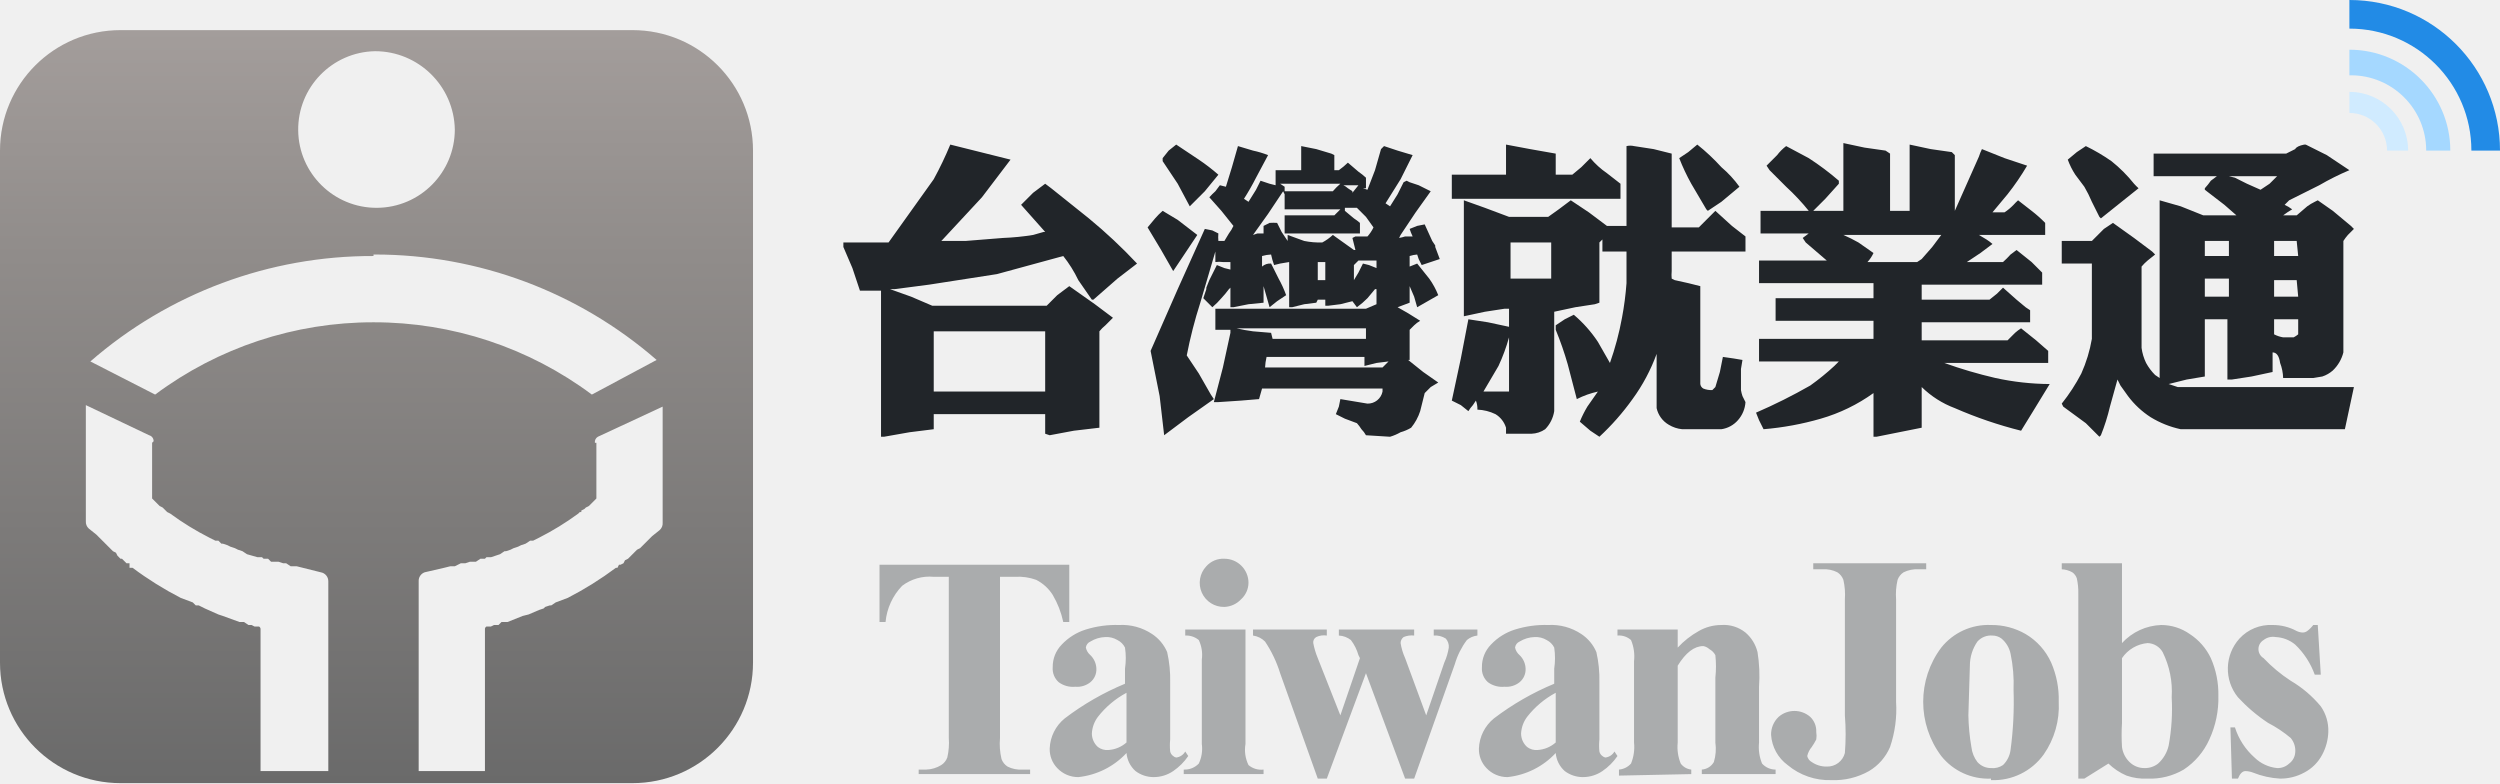
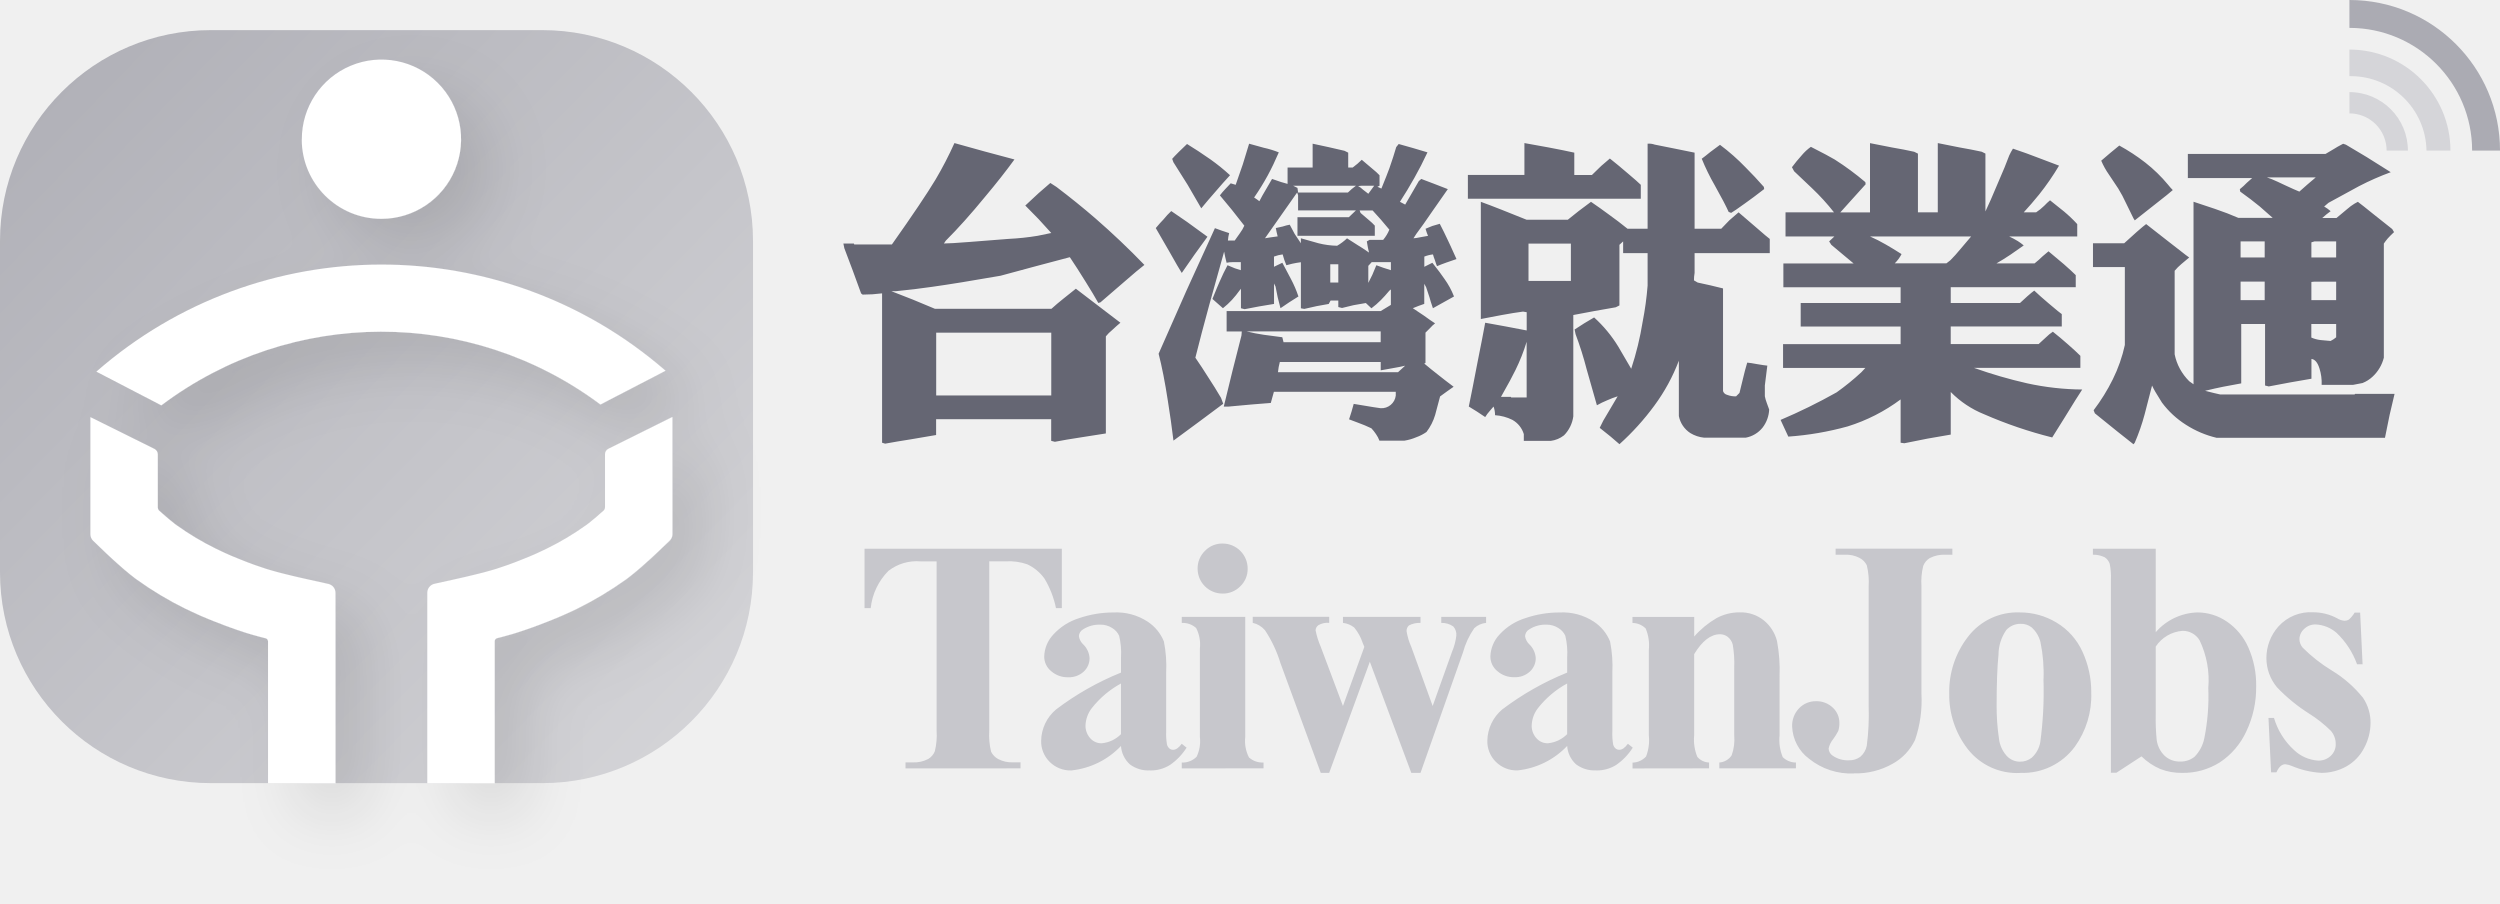
- <svg xmlns="http://www.w3.org/2000/svg" viewBox="0 0 166 52">
+ <svg xmlns="http://www.w3.org/2000/svg" width="166" height="60.001" viewBox="0 0 166 60.001">
  <defs>
-     <linearGradient id="a" x1=".5" x2=".5" y2="1" gradientUnits="objectBoundingBox">
-       <stop offset="0" stop-color="#a39d9b" />
-       <stop offset=".3" stop-color="#908c8a" />
-       <stop offset="1" stop-color="#6a6a6a" />
+     <linearGradient id="a" x1="-0.431" y1="-0.413" x2="1.329" y2="1.299" gradientUnits="objectBoundingBox">
+       <stop offset="0" stop-color="#9d9da6" />
+       <stop offset="1" stop-color="#e3e3e5" />
    </linearGradient>
+     <filter id="b" x="2.002" y="0.001" width="50.638" height="60" filterUnits="userSpaceOnUse">
+       <feOffset dx="2" dy="2" input="SourceAlpha" />
+       <feGaussianBlur stdDeviation="2" result="c" />
+       <feFlood flood-opacity="0.102" />
+       <feComposite operator="in" in2="c" />
+       <feComposite in="SourceGraphic" />
+     </filter>
  </defs>
-   <path fill="#aaacad" d="M68.4 51.4v-.3h-.5a1.9 1.9 0 0 1-1-.2 1 1 0 0 1-.4-.5 4.4 4.4 0 0 1-.1-1.4V38.3h1a3.5 3.5 0 0 1 1.4.2 2.8 2.8 0 0 1 1.1 1 6 6 0 0 1 .7 1.8h.4v-3.8H58.4v3.8h.4a4 4 0 0 1 1.1-2.4 3 3 0 0 1 2.1-.6h1V49a4.3 4.3 0 0 1-.1 1.3 1 1 0 0 1-.4.5 2 2 0 0 1-1 .3H61v.3Zm8.2.2a2.3 2.3 0 0 0 1.3-.4 3.8 3.8 0 0 0 1-1l-.2-.3a.8.8 0 0 1-.6.4.4.4 0 0 1-.2-.1.5.5 0 0 1-.2-.3 3.9 3.9 0 0 1 0-.8v-3.8a8.2 8.2 0 0 0-.2-2 2.7 2.7 0 0 0-1-1.2 3.6 3.6 0 0 0-2.2-.6 6.7 6.7 0 0 0-2.2.3 3.7 3.7 0 0 0-1.6 1 2.1 2.1 0 0 0-.6 1.5 1.2 1.2 0 0 0 .4 1 1.6 1.6 0 0 0 1.1.3 1.4 1.4 0 0 0 1-.3 1.1 1.1 0 0 0 .4-.9 1.3 1.3 0 0 0-.4-.9.9.9 0 0 1-.3-.5.5.5 0 0 1 .3-.4 2 2 0 0 1 1-.3 1.4 1.4 0 0 1 .8.2 1.1 1.1 0 0 1 .5.5 4.7 4.7 0 0 1 0 1.4v1a18 18 0 0 0-4 2.3 2.7 2.7 0 0 0-1 2 1.8 1.8 0 0 0 .5 1.3 1.9 1.9 0 0 0 1.4.6 5.1 5.1 0 0 0 3.2-1.6 1.8 1.8 0 0 0 .6 1.2 2 2 0 0 0 1.2.4Zm-3-1.8a1 1 0 0 1-.7-.2 1.2 1.2 0 0 1-.4-.9 2 2 0 0 1 .4-1.1 6 6 0 0 1 1.9-1.6v3.3a2 2 0 0 1-1.2.5Zm7.7-9.5a1.6 1.6 0 0 0 1.1-.5 1.5 1.5 0 0 0 .5-1.1 1.6 1.6 0 0 0-1.6-1.6 1.5 1.5 0 0 0-1.2.5 1.6 1.6 0 0 0 1.2 2.7Zm2.6 11.1v-.3a1.3 1.3 0 0 1-1-.3 2.3 2.3 0 0 1-.2-1.4v-7.6h-4v.4a1.3 1.3 0 0 1 .9.3 2.3 2.3 0 0 1 .2 1.3v5.6a2.3 2.3 0 0 1-.2 1.3 1.3 1.3 0 0 1-1 .4v.3Zm4.2.3 2.6-7 2.6 7h.6l2.7-7.6a5 5 0 0 1 .8-1.6 1.3 1.3 0 0 1 .7-.3v-.4h-2.9v.4a1.3 1.3 0 0 1 .8.2.8.8 0 0 1 .2.6 3.8 3.8 0 0 1-.3 1l-1.2 3.5-1.4-3.8a3.9 3.9 0 0 1-.3-1 .5.5 0 0 1 .2-.4 1.4 1.4 0 0 1 .7-.1v-.4h-5v.4a1.4 1.4 0 0 1 .8.3 3 3 0 0 1 .5 1l.1.2-1.3 3.8-1.5-3.8a5.1 5.1 0 0 1-.3-1 .4.4 0 0 1 .2-.4 1.2 1.2 0 0 1 .7-.1v-.4h-4.9v.4a1.4 1.4 0 0 1 .8.4 8 8 0 0 1 1 2.1l2.5 7Zm17-.1a2.3 2.3 0 0 0 1.3-.4 3.8 3.8 0 0 0 1-1l-.2-.3a.8.8 0 0 1-.6.4.4.4 0 0 1-.2-.1.5.5 0 0 1-.2-.3 3.9 3.9 0 0 1 0-.8v-3.8a8.2 8.2 0 0 0-.2-2 2.7 2.7 0 0 0-1-1.2 3.6 3.6 0 0 0-2.2-.6 6.7 6.7 0 0 0-2.2.3 3.7 3.7 0 0 0-1.6 1 2.1 2.1 0 0 0-.6 1.5 1.2 1.2 0 0 0 .4 1 1.6 1.6 0 0 0 1.1.3 1.4 1.4 0 0 0 1-.3 1.1 1.1 0 0 0 .4-.9 1.3 1.3 0 0 0-.4-.9.9.9 0 0 1-.3-.5.5.5 0 0 1 .3-.4 2 2 0 0 1 1-.3 1.4 1.4 0 0 1 .8.2 1.1 1.1 0 0 1 .5.5 4.7 4.7 0 0 1 0 1.4v1a18 18 0 0 0-4 2.3 2.7 2.7 0 0 0-1 2 1.8 1.8 0 0 0 .5 1.3 1.9 1.9 0 0 0 1.4.6 5.1 5.1 0 0 0 3.2-1.6 1.8 1.8 0 0 0 .6 1.2 2 2 0 0 0 1.2.4Zm-3-1.8a1 1 0 0 1-.7-.2 1.2 1.2 0 0 1-.4-.9 2 2 0 0 1 .4-1.1 6 6 0 0 1 1.9-1.6v3.3a2 2 0 0 1-1.2.5Zm10.2 1.6v-.3a1 1 0 0 1-.7-.4 2.9 2.9 0 0 1-.2-1.4v-5.1q.8-1.3 1.7-1.3a.8.8 0 0 1 .4.2 1 1 0 0 1 .4.4 7 7 0 0 1 0 1.5v4.3a3 3 0 0 1-.1 1.3 1 1 0 0 1-.8.5v.3h4.9v-.3a1.2 1.2 0 0 1-.9-.4 2.9 2.9 0 0 1-.2-1.4v-3.7a10 10 0 0 0-.1-2.3 2.5 2.5 0 0 0-.8-1.3 2.3 2.3 0 0 0-1.6-.5 3 3 0 0 0-1.5.4 5.7 5.7 0 0 0-1.4 1.1v-1.2h-4v.4a1.2 1.2 0 0 1 .9.3 2.8 2.8 0 0 1 .2 1.4v5.4a2.9 2.9 0 0 1-.2 1.4 1.2 1.2 0 0 1-.8.4v.4Zm9.3.4a4.7 4.7 0 0 0 2.5-.6 3.4 3.4 0 0 0 1.4-1.6 7.8 7.8 0 0 0 .4-3v-6.8a4.3 4.3 0 0 1 .1-1.3 1 1 0 0 1 .4-.5 2 2 0 0 1 1-.2h.5v-.4h-7.5v.4h.6a1.9 1.9 0 0 1 1 .2 1 1 0 0 1 .4.5 4.4 4.4 0 0 1 .1 1.3v7.7a15.6 15.6 0 0 1 0 2.5 1.2 1.2 0 0 1-1.2.9 1.7 1.7 0 0 1-1-.3.6.6 0 0 1-.3-.4 1.4 1.4 0 0 1 .3-.6 4.3 4.3 0 0 0 .3-.5 1.6 1.6 0 0 0 0-.5 1.3 1.3 0 0 0-.4-1 1.6 1.6 0 0 0-2.1 0 1.6 1.6 0 0 0-.5 1.2 2.7 2.7 0 0 0 1.1 2 4.3 4.3 0 0 0 2.9 1Zm10.6 0a4.1 4.1 0 0 0 3.5-1.7 5.6 5.6 0 0 0 1-3.5 6.1 6.1 0 0 0-.5-2.6 4.2 4.2 0 0 0-1.7-1.9 4.5 4.5 0 0 0-2.3-.6 4 4 0 0 0-3.3 1.5 6 6 0 0 0 0 7.2 4 4 0 0 0 3.3 1.5Zm0-.8a1.2 1.2 0 0 1-.9-.4 2 2 0 0 1-.4-1 14 14 0 0 1-.2-2.1l.1-3.3a2.8 2.8 0 0 1 .5-1.6 1.2 1.2 0 0 1 1-.4 1 1 0 0 1 .6.2 1.8 1.8 0 0 1 .6 1 9.8 9.8 0 0 1 .2 2.4 23.9 23.9 0 0 1-.2 4 1.7 1.7 0 0 1-.5 1 1.2 1.2 0 0 1-.8.2Zm10.4.7a4.4 4.4 0 0 0 2.4-.6 4.7 4.7 0 0 0 1.7-2 6.5 6.5 0 0 0 .6-2.9 5.9 5.9 0 0 0-.5-2.5 3.9 3.9 0 0 0-1.4-1.6 3.3 3.3 0 0 0-1.9-.6 3.7 3.7 0 0 0-2.6 1.2v-5.3h-4v.4a1.6 1.6 0 0 1 .7.2.8.8 0 0 1 .3.4 4.2 4.2 0 0 1 .1 1v12.3h.4l1.6-1a4 4 0 0 0 1.2.8 3.7 3.7 0 0 0 1.4.2Zm-.2-.7a1.4 1.4 0 0 1-1-.4 1.7 1.7 0 0 1-.5-1 13.3 13.3 0 0 1 0-1.6v-4.3a2.3 2.3 0 0 1 1.7-1 1.2 1.2 0 0 1 1 .6 5.9 5.9 0 0 1 .6 3 13.5 13.5 0 0 1-.2 3.2 2.3 2.3 0 0 1-.7 1.2 1.4 1.4 0 0 1-.9.3Zm9 .7a3.3 3.3 0 0 0 1.6-.4 2.8 2.8 0 0 0 1.2-1.2 3.4 3.4 0 0 0 .4-1.5 2.8 2.8 0 0 0-.5-1.7 7.6 7.6 0 0 0-2-1.7 10 10 0 0 1-1.8-1.5.7.7 0 0 1 0-1.2 1 1 0 0 1 .8-.2 2.2 2.2 0 0 1 1.3.5 5.2 5.2 0 0 1 1.3 2h.4l-.2-3.3h-.3a2 2 0 0 1-.4.4.5.5 0 0 1-.3.1 1 1 0 0 1-.4-.1 3.3 3.3 0 0 0-1.6-.4 2.8 2.8 0 0 0-2.2.9 3 3 0 0 0-.1 3.9 10.9 10.9 0 0 0 2 1.7 8.1 8.1 0 0 1 1.5 1 1.3 1.3 0 0 1 .3 1 1 1 0 0 1-.4.7 1.1 1.1 0 0 1-.8.3 2.5 2.5 0 0 1-1.5-.7 4.5 4.5 0 0 1-1.3-2h-.3l.1 3.4h.4q.2-.5.5-.5a1.5 1.5 0 0 1 .5.1 5.6 5.6 0 0 0 1.8.4Z" />
-   <path fill="#228be6" fill-rule="evenodd" d="M156 0a10 10 0 0 1 10 10h-1.9a8.1 8.1 0 0 0-8.1-8.1Z" />
-   <path fill="#a5d8ff" fill-rule="evenodd" d="M156 3.3a6.7 6.7 0 0 1 6.7 6.7h-1.6a5 5 0 0 0-5-5h-.1Z" />
-   <path fill="#d0ebff" fill-rule="evenodd" d="M156 6.1a3.9 3.9 0 0 1 3.9 3.9h-1.4a2.5 2.5 0 0 0-2.5-2.5Z" />
-   <path fill="#212529" d="m58.7 29 1.7-.3 1.6-.2v-1h7.4v1.3l.3.1 1.6-.3 1.7-.2V22a2.7 2.7 0 0 1 .4-.4l.5-.5-1.2-.9L71 19l-.8.6-.7.7h-7.6l-1.4-.6-1.4-.5h.3l2.3-.3 4.5-.7 2.2-.6 2.2-.6a8.4 8.4 0 0 1 1 1.6l.9 1.3h.1l1.6-1.4 1.3-1a34 34 0 0 0-3.2-3l-2.5-2-.4-.3-.8.6-.8.8.8.9.8.9h-.1l-.7.2a16.2 16.2 0 0 1-2 .2l-2.5.2h-1.6l.1-.1 2.6-2.8 1.9-2.5-2-.5-2-.5a23.8 23.8 0 0 1-1.1 2.3l-3 4.2h-3v.3l.6 1.4.5 1.5h1.4V29Zm10.7-3H62v-4h7.4Zm22.9 3a3.3 3.3 0 0 0 .7-.3 2.8 2.8 0 0 0 .7-.3 3.4 3.4 0 0 0 .6-1.1l.3-1.2.4-.4.5-.3-1-.7-1-.8h.1v-2l.3-.3a2 2 0 0 1 .4-.3l-.8-.5-.7-.4.8-.3V19l.3.7.2.7.7-.4.7-.4a5.1 5.1 0 0 0-.6-1.1l-.8-1-.5.2V17a2.1 2.1 0 0 1 .5-.1 2.8 2.8 0 0 0 .1.3l.2.4.6-.2.6-.2-.3-.8v-.1l-.2-.3-.5-1.1-.5.1-.5.2a3.8 3.8 0 0 0 .2.5h-.5a2.6 2.6 0 0 1-.4.1l.1-.2 1-1.5 1-1.4-.8-.4-.6-.2-.2-.1-.2.1-.4.8-.5.8-.3-.2 1-1.6.8-1.6-1-.3-.9-.3-.2.2-.4 1.4-.5 1.3-.3-.1h.2v-.7a4.2 4.2 0 0 0-.5-.4l-.7-.6a5 5 0 0 1-.6.5h-.3v-1l-.2-.1-1-.3-1-.2v1.6h-1.7v1l-.4-.1-.6-.2-.3.6-.5.8-.3-.2a16.1 16.1 0 0 0 .8-1.4l.8-1.5a6.2 6.2 0 0 0-1-.3l-1-.3-.4 1.4-.4 1.3-.4-.1-.3.4a4.9 4.9 0 0 0-.4.4l.8.9.8 1a2.4 2.4 0 0 1-.3.5l-.3.5h-.4a2.6 2.6 0 0 1 0-.5l-.4-.2-.5-.1-1.8 4-1.8 4.1.6 3 .3 2.6 1.6-1.2 1.7-1.2-.2-.3-.8-1.4-.8-1.2a30.2 30.2 0 0 1 .9-3.5l1-3.4v.7a1.8 1.8 0 0 1 .5 0h.5v.5l-.4-.1-.5-.2-.5 1-.2.5v.1l-.2.6.3.3.3.3a5.3 5.3 0 0 0 .6-.6 6.7 6.7 0 0 0 .5-.6l.1-.1v1.3h.2l1-.2 1-.1V19l.2.7.2.7.5-.4.6-.4a7.4 7.4 0 0 0-.5-1.1l-.5-1a.8.8 0 0 0-.6.2V17a2.5 2.5 0 0 1 .6-.1 4.9 4.9 0 0 0 .2.7l.4-.1.6-.1v3h.2l.8-.2.8-.1.1-.2h.5v.4h.2l.8-.1.8-.2.3.4a5.4 5.4 0 0 0 .7-.6l.5-.6h.1v1l-.7.3h-10v1.4h1v.2l-.5 2.3-.6 2.3h.3l1.5-.1 1.2-.1.2-.7h8v.2a1 1 0 0 1-1 .8l-1.8-.3-.1.5-.2.5.6.3.8.3a2.9 2.9 0 0 1 .3.4 1.8 1.8 0 0 1 .3.4ZM79 13.7l1-1 .9-1.1a13 13 0 0 0-1.3-1l-1.5-1-.5.4-.4.5v.2l1 1.5.8 1.5Zm10.8-1-.3-.2a1.2 1.2 0 0 0-.3-.2h1l-.4.5Zm-1.3 0h-3.2v-.3l-.3-.2h4a4.5 4.5 0 0 0-.5.5Zm1.4 3.9-.7-.5-.7-.5a3.3 3.3 0 0 1-.7.5 5.3 5.3 0 0 1-1.2-.1l-1.1-.4v.4l-.4-.6-.3-.6a3.4 3.4 0 0 0-.5 0l-.4.2v.5h-.4l-.3.1 1-1.4 1-1.5.1.2v1H89l-.4.4h-3.3v1.2h5v-.7a3.3 3.3 0 0 0-.4-.3l-.6-.5v-.2h.8l.6.6.5.7a2.5 2.5 0 0 1-.4.6H90l-.2.1.2.8Zm-12 1.4.8-1.2.8-1.2-1.3-1-1-.6a5 5 0 0 0-.5.5l-.5.6.9 1.5.8 1.4Zm12 .6v-1l.3-.3h1.2v.5l-.5-.2-.4-.1-.3.6-.3.5Zm-1.9 0h-.5v-1.2h.5Zm2.7 3.9h-6.2l-.1-.4-1.2-.1a11.1 11.1 0 0 1-1.1-.2h8.6Zm1.2 1.9H84a4 4 0 0 1 .1-.7h6.5v.6l.8-.2.8-.1-.4.4Zm15.7-11.2v-1l-.9-.7a5.5 5.5 0 0 1-1.1-1l-.6.6-.6.5h-1.1v-1.4l-1.7-.3-1.6-.3v2h-3.6v1.6ZM106.2 29a16.4 16.4 0 0 0 2.2-2.5 12.1 12.1 0 0 0 1.6-3v3.6a1.7 1.7 0 0 0 .8 1.1 2.1 2.1 0 0 0 .9.3h2.6a1.8 1.8 0 0 0 1.1-.6 2 2 0 0 0 .5-1.2l-.2-.4a2.4 2.4 0 0 1-.1-.4v-1.4l.1-.6-.6-.1-.7-.1-.2 1-.3 1-.2.2a1.4 1.4 0 0 1-.6-.1.4.4 0 0 1-.2-.3V19l-.8-.2-.9-.2-.2-.1a2.7 2.7 0 0 1 0-.5v-1.3h4.9v-1l-.9-.7-1.1-1-.6.6-.5.5H111v-4.9l-1.2-.3-1.3-.2a1.1 1.1 0 0 0-.5 0V15h-1.3l-1.2-.9-1.2-.8-.8.6-.7.5h-2.6l-1.6-.6-1.4-.5V21l1.4-.3 1.3-.2h.3v1.2l-1.4-.3-1.3-.2-.5 2.6-.6 2.8.6.3.5.4a2.6 2.6 0 0 1 .3-.4l.2-.3a1.5 1.5 0 0 1 .1.6 3 3 0 0 1 1.2.3 1.6 1.6 0 0 1 .7.9v.4h1.7a1.7 1.7 0 0 0 .9-.3 2.2 2.2 0 0 0 .6-1.2v-6.6l1.4-.3 1.3-.2.3-.1v-4l.2-.2v.8h1.6v2.1a20.3 20.3 0 0 1-.3 2.3 19.5 19.5 0 0 1-.8 3l-.8-1.4a8.5 8.5 0 0 0-1.6-1.8l-.6.3-.6.4v.3a21.6 21.6 0 0 1 .8 2.3l.6 2.3a5.9 5.9 0 0 1 .7-.3 6.3 6.3 0 0 1 .7-.2l-.7 1a7.3 7.3 0 0 0-.5 1l.7.6Zm7.2-15 .9-.6 1.2-1a7.3 7.3 0 0 0-1.2-1.3 13.6 13.6 0 0 0-1.6-1.5l-.6.5-.6.4a13.8 13.8 0 0 0 .8 1.7l1 1.7ZM103 18.5h-2.7v-2.4h2.7Zm-2.8 7.5h-1.7l1-1.7a12.2 12.2 0 0 0 .7-1.9Zm24.4 3 1.5-.3 1.5-.3v-2.7a6.3 6.3 0 0 0 2.2 1.4 28 28 0 0 0 4.4 1.5l.8-1.3 1.1-1.8a17.3 17.3 0 0 1-3.6-.4 30.2 30.2 0 0 1-3.4-1h6.9v-.8l-.8-.7-1-.8a2.9 2.9 0 0 0-.4.3l-.5.5h-5.7v-1.2h7.2v-.8l-.3-.2-.6-.5-.9-.8-.4.4-.5.4h-4.5v-1h8v-.8l-.7-.7-1-.8-.4.3a6.3 6.3 0 0 1-.5.5h-2.4l.9-.6.8-.6a3 3 0 0 0-.4-.3l-.5-.3h4.4v-.8a8.7 8.7 0 0 0-.9-.8l-.9-.7a4 4 0 0 0-.3.3 3.5 3.5 0 0 1-.6.5h-.8l1-1.2a16.6 16.6 0 0 0 1.3-1.9l-1.5-.5-1.5-.6a3.6 3.6 0 0 0-.2.5l-.8 1.8-.8 1.8v-3.7l-.2-.2-1.4-.2-1.4-.3V14h-1.3v-3.8l-.3-.2-1.4-.2-1.4-.3V14h-2l.8-.8.9-1V12a18 18 0 0 0-2-1.5l-1.5-.8a3.1 3.1 0 0 0-.6.6l-.7.7.2.3 1.1 1.1a14.5 14.5 0 0 1 1.5 1.6h-3.2v1.5h3.2l-.4.3.2.3.7.6.7.6h-4.5v1.5h7.6v1h-6.5v1.5h6.5v1.2h-7.6V24h5.3l-.3.3a16 16 0 0 1-1.6 1.3 36.4 36.4 0 0 1-3.6 1.8l.2.5.3.6a19.4 19.4 0 0 0 3.8-.7 11.4 11.4 0 0 0 3.5-1.7V29Zm2.7-11.6H124a2.3 2.3 0 0 0 .4-.6l-1-.7a10.6 10.6 0 0 0-1-.5h6.5l-.6.8-.7.8ZM139.4 29l.1-.1a13.2 13.2 0 0 0 .6-1.9l.5-1.8.2.4.5.7a5.8 5.8 0 0 0 1.5 1.4 6.4 6.4 0 0 0 2 .8h10.9l.3-1.4.3-1.4h-11.7l-.6-.2 1.2-.3 1.2-.2v-3.8h1.5v4h.3l1.3-.2 1.4-.3v-1.3q.4 0 .5.7a3 3 0 0 1 .2 1h2l.6-.1a2 2 0 0 0 .7-.4 2.5 2.5 0 0 0 .7-1.2V16a3.3 3.3 0 0 1 .3-.4l.4-.4-.2-.2-1.2-1-1-.7-.2.1a3.3 3.3 0 0 0-.5.3l-.7.6h-.9a5.6 5.6 0 0 1 .6-.4 2.6 2.6 0 0 0-.5-.3l.3-.3 2-1a17.6 17.6 0 0 1 2-1l-1.5-1-1.4-.7h-.1q-.5.1-.6.3l-.6.3H143v1.5h4.2l-.4.3a4.5 4.5 0 0 1-.4.5v.1l1.3 1 .8.7h-2.2l-1.5-.6-1.4-.4v11.8l-.3-.2a3.5 3.5 0 0 1-.6-.8 3.3 3.3 0 0 1-.3-1v-5.4a3.4 3.4 0 0 1 .4-.4l.5-.4-.2-.2-1.2-.9-1.4-1-.6.4-.8.8h-2v1.5h2v5a9.6 9.6 0 0 1-.7 2.3 12.3 12.3 0 0 1-1.3 2l.1.2 1.5 1.1Zm.1-14.5 1.5-1.2 1-.8a3.6 3.6 0 0 1-.3-.3 9.5 9.5 0 0 0-1.5-1.5 12.6 12.6 0 0 0-1.7-1l-.6.4-.6.5a4.9 4.9 0 0 0 .5 1l.6.8a8.4 8.4 0 0 1 .5 1l.5 1Zm10.6-1.9-.9-.4-.8-.4-.4-.1h3.2l-.5.5ZM148 17h-1.6v-1h1.6Zm4.6 0H151v-1h1.5Zm-4.6 2.7h-1.6v-1.2h1.6Zm4.6 0H151v-1.1h1.5Zm-.3 2.7h-.7a2 2 0 0 1-.6-.2v-1h1.6v1a1.7 1.7 0 0 1-.3.2Z" />
-   <path fill="url(#a)" d="M11092 5614h-34a8 8 0 0 1-8-8v-34a8 8 0 0 1 8-8h34a8 8 0 0 1 8 8v34a8 8 0 0 1-8 8Zm-12.1-14.4-.4.1-1.3.3a.6.6 0 0 0-.4.6v12.6h4.4v-9.4a.2.2 0 0 1 .1-.2h.3l.2-.1h.3l.2-.2h.4l1-.4.4-.1.7-.3.3-.1.1-.1.3-.1h.1l.3-.2.8-.3a22.8 22.8 0 0 0 3.2-2h.1l.1-.2h.1l.2-.1.1-.2.2-.1.1-.1.2-.2.1-.1.2-.2.2-.1.2-.2.2-.2.2-.2.2-.2.5-.4a.6.6 0 0 0 .2-.5v-7.7l-4.3 2a.4.4 0 0 0-.2.4h.1v3.6a.3.3 0 0 1 0 .1l-.3.3-.2.2-.2.1-.1.1-.2.1v.1h-.1l-.1.1a18.6 18.6 0 0 1-2.6 1.6l-.4.2h-.2l-.3.2-.3.1-.2.1-.3.1-.2.1-.3.1h-.1l-.3.2-.6.2h-.3l-.1.1h-.3l-.3.2h-.4l-.3.1h-.3l-.4.2Zm-12.7 4a.2.2 0 0 1 .1.2v9.4h4.5v-12.6a.6.6 0 0 0-.5-.6l-1.2-.3-.4-.1h-.4l-.3-.2h-.2l-.3-.1h-.5l-.2-.2h-.3l-.1-.1h-.3l-.7-.2-.3-.2-.3-.1-.2-.1-.3-.1-.2-.1-.3-.1h-.1l-.2-.2h-.2l-.4-.2a18.6 18.6 0 0 1-2.6-1.6l-.2-.1-.1-.1-.1-.1-.1-.1-.2-.1-.2-.2-.3-.3a.3.3 0 0 1 0-.1v-3.6l.1-.1a.4.4 0 0 0-.3-.4l-4.2-2v7.7a.6.6 0 0 0 .2.5l.5.4.2.2.2.2.2.2.2.2.1.1.2.2.2.1.1.2.2.2h.1l.2.2.1.1h.2v.3h.2a22.7 22.7 0 0 0 3.2 2l.8.3.2.2h.2l.2.1.2.1.9.4.3.1 1.1.4h.3l.3.2h.2l.2.1Zm7.6-20.2a24.2 24.2 0 0 1 14.5 4.8l4.3-2.3a28.5 28.5 0 0 0-18.7-7h-.1v.1a28.5 28.5 0 0 0-18.8 7l4.3 2.2a24.2 24.2 0 0 1 14.5-4.8Zm.1-18a5.2 5.2 0 1 0 5.3 5.2 5.3 5.3 0 0 0-5.3-5.2Z" transform="translate(-11050 -5562)" />
+   <g transform="translate(-6.479 -8.2)">
+     <g transform="translate(62 9)">
+       <path d="M13.242,50.219v-.4h-.484a1.958,1.958,0,0,1-.984-.21,1.109,1.109,0,0,1-.484-.489,4.6,4.6,0,0,1-.124-1.4V36.473h1.086a3.684,3.684,0,0,1,1.43.194,2.94,2.94,0,0,1,1.151.952,6.231,6.231,0,0,1,.764,1.963h.387V35.634H2.884v3.947h.409A4.126,4.126,0,0,1,4.476,37.1a3.066,3.066,0,0,1,2.14-.624H7.67v11.25a4.431,4.431,0,0,1-.118,1.355,1.028,1.028,0,0,1-.441.516,2.017,2.017,0,0,1-1.022.226H5.605v.4Zm8.606.14A2.411,2.411,0,0,0,23.155,50a3.922,3.922,0,0,0,1.113-1.156l-.323-.258q-.29.4-.57.4a.385.385,0,0,1-.247-.086.518.518,0,0,1-.161-.264,4.046,4.046,0,0,1-.054-.866v-3.9a8.537,8.537,0,0,0-.151-2.076,2.848,2.848,0,0,0-1.081-1.318,3.769,3.769,0,0,0-2.264-.608,6.976,6.976,0,0,0-2.28.376,3.873,3.873,0,0,0-1.71,1.081,2.229,2.229,0,0,0-.613,1.479,1.248,1.248,0,0,0,.457.957,1.64,1.64,0,0,0,1.135.409,1.434,1.434,0,0,0,1.027-.371,1.19,1.19,0,0,0,.393-.9A1.377,1.377,0,0,0,17.417,42a.938.938,0,0,1-.3-.559.55.55,0,0,1,.28-.452,1.981,1.981,0,0,1,1.151-.312,1.4,1.4,0,0,1,.774.22,1.156,1.156,0,0,1,.468.516,4.895,4.895,0,0,1,.124,1.436v1.011A18.728,18.728,0,0,0,15.6,46.309a2.771,2.771,0,0,0-.989,2.07,1.909,1.909,0,0,0,.57,1.414,1.95,1.95,0,0,0,1.43.565,5.3,5.3,0,0,0,3.3-1.624,1.827,1.827,0,0,0,.592,1.221,2.04,2.04,0,0,0,1.344.4Zm-3.184-1.807a.975.975,0,0,1-.753-.29,1.232,1.232,0,0,1-.355-.871,1.99,1.99,0,0,1,.419-1.172,6.283,6.283,0,0,1,1.936-1.635v3.366a2.067,2.067,0,0,1-1.248.6Zm7.993-9.938a1.614,1.614,0,0,0,1.178-.484,1.588,1.588,0,0,0,.489-1.172,1.662,1.662,0,0,0-1.667-1.667,1.588,1.588,0,0,0-1.172.489A1.615,1.615,0,0,0,25,36.957a1.652,1.652,0,0,0,1.656,1.656Zm2.721,11.605v-.387a1.342,1.342,0,0,1-.968-.339,2.4,2.4,0,0,1-.247-1.361v-7.97H23.947v.4a1.326,1.326,0,0,1,.957.339,2.4,2.4,0,0,1,.247,1.361v5.872a2.4,2.4,0,0,1-.215,1.312,1.312,1.312,0,0,1-.989.387v.387Zm4.358.3,2.7-7.378L39.19,50.52H39.8l2.818-7.991a5.152,5.152,0,0,1,.753-1.619,1.33,1.33,0,0,1,.785-.35v-.4H41.179v.4a1.335,1.335,0,0,1,.8.237.811.811,0,0,1,.2.613,3.9,3.9,0,0,1-.28,1.054l-1.291,3.614-1.42-3.926a4.021,4.021,0,0,1-.312-1.043.469.469,0,0,1,.161-.382,1.5,1.5,0,0,1,.764-.167v-.4H34.651v.4a1.463,1.463,0,0,1,.747.307,3.094,3.094,0,0,1,.565,1.027l.108.258-1.42,3.926-1.473-3.926a5.324,5.324,0,0,1-.344-1.1.433.433,0,0,1,.194-.344,1.211,1.211,0,0,1,.71-.151v-.4H28.66v.4a1.5,1.5,0,0,1,.817.495A8.325,8.325,0,0,1,30.5,43.228l2.678,7.292Zm17.738-.161A2.411,2.411,0,0,0,52.781,50a3.922,3.922,0,0,0,1.113-1.156l-.323-.258q-.29.4-.57.4a.385.385,0,0,1-.247-.086.518.518,0,0,1-.161-.264,4.046,4.046,0,0,1-.054-.866v-3.9a8.536,8.536,0,0,0-.151-2.076,2.848,2.848,0,0,0-1.081-1.318,3.769,3.769,0,0,0-2.264-.608,6.976,6.976,0,0,0-2.28.376,3.873,3.873,0,0,0-1.71,1.081A2.229,2.229,0,0,0,44.44,42.8a1.248,1.248,0,0,0,.457.957,1.64,1.64,0,0,0,1.135.409,1.434,1.434,0,0,0,1.027-.371,1.19,1.19,0,0,0,.393-.9A1.377,1.377,0,0,0,47.043,42a.938.938,0,0,1-.3-.559.55.55,0,0,1,.28-.452,1.981,1.981,0,0,1,1.151-.312,1.4,1.4,0,0,1,.774.22,1.157,1.157,0,0,1,.468.516,4.895,4.895,0,0,1,.124,1.436v1.011a18.728,18.728,0,0,0-4.313,2.447,2.771,2.771,0,0,0-.989,2.07,1.909,1.909,0,0,0,.57,1.414,1.95,1.95,0,0,0,1.43.565,5.3,5.3,0,0,0,3.3-1.624,1.827,1.827,0,0,0,.592,1.221,2.04,2.04,0,0,0,1.344.4Zm-3.184-1.807a.975.975,0,0,1-.753-.29,1.232,1.232,0,0,1-.355-.871,1.99,1.99,0,0,1,.419-1.172,6.283,6.283,0,0,1,1.936-1.635v3.366a2.067,2.067,0,0,1-1.248.6Zm10.671,1.667v-.387a1.07,1.07,0,0,1-.78-.376,3,3,0,0,1-.21-1.43V42.636q.8-1.323,1.721-1.323a.82.82,0,0,1,.511.177.954.954,0,0,1,.328.5,7.318,7.318,0,0,1,.1,1.56v4.474a3.088,3.088,0,0,1-.172,1.334,1.063,1.063,0,0,1-.817.473v.387h5.087v-.387a1.23,1.23,0,0,1-.877-.36,2.991,2.991,0,0,1-.21-1.447V44.109a10.408,10.408,0,0,0-.172-2.355,2.6,2.6,0,0,0-.86-1.35,2.435,2.435,0,0,0-1.624-.543,3.175,3.175,0,0,0-1.527.382,5.911,5.911,0,0,0-1.484,1.221v-1.3h-4.1v.4a1.277,1.277,0,0,1,.877.366,2.887,2.887,0,0,1,.21,1.42v5.679a3.015,3.015,0,0,1-.183,1.4,1.25,1.25,0,0,1-.9.409v.387Zm9.617.333a4.93,4.93,0,0,0,2.576-.64,3.531,3.531,0,0,0,1.49-1.592,8.108,8.108,0,0,0,.419-3.049V38.13a4.431,4.431,0,0,1,.118-1.355,1.047,1.047,0,0,1,.43-.516,2.041,2.041,0,0,1,1.033-.226h.473v-.4H67.364v.4h.613a1.933,1.933,0,0,1,.973.21,1.109,1.109,0,0,1,.484.489,4.6,4.6,0,0,1,.124,1.4v7.948a16.173,16.173,0,0,1-.124,2.63,1.3,1.3,0,0,1-.425.737,1.2,1.2,0,0,1-.764.237,1.751,1.751,0,0,1-1.065-.3.591.591,0,0,1-.28-.484,1.412,1.412,0,0,1,.3-.618,4.5,4.5,0,0,0,.339-.543,1.668,1.668,0,0,0,.075-.527,1.361,1.361,0,0,0-.446-1.033,1.549,1.549,0,0,0-1.1-.419,1.527,1.527,0,0,0-1.129.468,1.662,1.662,0,0,0-.462,1.221,2.8,2.8,0,0,0,1.135,2.14,4.424,4.424,0,0,0,2.974.968Zm11.048-.032a4.285,4.285,0,0,0,3.625-1.742A5.78,5.78,0,0,0,84.338,45.2a6.343,6.343,0,0,0-.586-2.732,4.334,4.334,0,0,0-1.715-1.925,4.662,4.662,0,0,0-2.441-.678,4.119,4.119,0,0,0-3.436,1.608,5.955,5.955,0,0,0-1.253,3.77,5.876,5.876,0,0,0,1.226,3.689,4.152,4.152,0,0,0,3.5,1.592Zm-.032-.742a1.2,1.2,0,0,1-.882-.4,2.078,2.078,0,0,1-.506-1.162,14.471,14.471,0,0,1-.151-2.151q0-2.173.124-3.393a2.892,2.892,0,0,1,.516-1.635,1.251,1.251,0,0,1,.941-.414,1.128,1.128,0,0,1,.731.226,1.919,1.919,0,0,1,.6.995,10.211,10.211,0,0,1,.2,2.511,24.834,24.834,0,0,1-.215,4.13,1.807,1.807,0,0,1-.559,1.022,1.217,1.217,0,0,1-.807.269Zm10.779.742a4.536,4.536,0,0,0,2.506-.7,4.928,4.928,0,0,0,1.753-2.049,6.726,6.726,0,0,0,.656-2.99,6.1,6.1,0,0,0-.516-2.581,4.049,4.049,0,0,0-1.43-1.726,3.455,3.455,0,0,0-1.947-.608,3.81,3.81,0,0,0-2.775,1.312V35.634H84.448v.4a1.668,1.668,0,0,1,.78.167.837.837,0,0,1,.339.446,4.348,4.348,0,0,1,.075,1.076V50.509h.366l1.667-1.086a4.063,4.063,0,0,0,1.248.839,3.828,3.828,0,0,0,1.452.258Zm-.129-.753a1.444,1.444,0,0,1-1.043-.393,1.794,1.794,0,0,1-.516-1.027,13.845,13.845,0,0,1-.065-1.742V42.131A2.351,2.351,0,0,1,90.4,41.087a1.3,1.3,0,0,1,1.129.624,6.1,6.1,0,0,1,.581,3.173,14.084,14.084,0,0,1-.264,3.334,2.423,2.423,0,0,1-.656,1.237,1.466,1.466,0,0,1-.941.312Zm9.348.753a3.381,3.381,0,0,0,1.689-.43,2.942,2.942,0,0,0,1.183-1.237,3.53,3.53,0,0,0,.419-1.646,2.941,2.941,0,0,0-.5-1.672,7.938,7.938,0,0,0-2.081-1.818,10.321,10.321,0,0,1-1.925-1.511.885.885,0,0,1-.215-.559.916.916,0,0,1,.312-.683,1.055,1.055,0,0,1,.753-.3,2.26,2.26,0,0,1,1.4.559,5.389,5.389,0,0,1,1.361,2.087h.366l-.161-3.431h-.366a2.044,2.044,0,0,1-.376.457.544.544,0,0,1-.312.081,1.05,1.05,0,0,1-.473-.161,3.38,3.38,0,0,0-1.581-.4,2.875,2.875,0,0,0-2.318.941,3.163,3.163,0,0,0-.8,2.1,3.033,3.033,0,0,0,.71,1.947,11.3,11.3,0,0,0,2.13,1.742,8.417,8.417,0,0,1,1.441,1.14,1.327,1.327,0,0,1,.323.893,1.03,1.03,0,0,1-.328.769,1.164,1.164,0,0,1-.844.317A2.548,2.548,0,0,1,97.8,49a4.678,4.678,0,0,1-1.328-2.13h-.366l.172,3.614h.355q.237-.538.592-.538a1.6,1.6,0,0,1,.441.118,5.857,5.857,0,0,0,1.925.452Z" transform="translate(-1)" fill="#c7c7cc" />
+       <g transform="translate(100.48 -0.8)">
+         <path d="M0,0A10,10,0,0,1,10,10H8.148A8.148,8.148,0,0,0,0,1.852Z" fill="#ababb3" fill-rule="evenodd" />
+         <path d="M10602.119,5458.708v-.021a5.031,5.031,0,0,0-5.029-4.921H10597V5452a6.71,6.71,0,0,1,6.709,6.709Zm-2.647,0a2.468,2.468,0,0,0-2.47-2.47v-1.413a3.882,3.882,0,0,1,3.883,3.883Z" transform="translate(-10597.001 -5448.709)" fill="#d5d5d9" />
+       </g>
+       <path d="M3.253,27.737q.781-.144,1.7-.287l1.684-.287V26.114h7.641v1.437l.246.062q.739-.144,1.684-.287l1.7-.267V20.611a2.731,2.731,0,0,1,.411-.411q.329-.308.555-.493l-1.212-.924q-1.068-.821-1.746-1.335-.39.308-.822.657-.39.308-.8.678H6.56q-.637-.267-1.479-.616l-1.417-.554h.308q1.253-.123,2.383-.287,1.746-.246,4.56-.739l2.28-.616q1.561-.411,2.321-.616.472.7,1.068,1.663.514.821.822,1.376l.144-.041q.924-.8,1.643-1.417.822-.719,1.274-1.068-1.541-1.6-3.266-3.1-1.212-1.047-2.568-2.074-.205-.144-.411-.267l-.781.678-.883.821.883.9q.514.554.842.924l-.141.027-.092.019-.67.139a16.62,16.62,0,0,1-1.931.205l-2.609.205q-1.274.1-1.684.1l.123-.185q1.212-1.211,2.609-2.916Q11.017,10,11.839,8.866L9.846,8.332,7.854,7.778A24.478,24.478,0,0,1,6.6,10.2q-.842,1.4-2.9,4.312H1.2l-.021-.062H.48l.062.308L1.1,16.238q.308.842.555,1.52l.1.082q.267,0,.657-.021l.637-.062v9.918Zm11.03-3.2H6.642V20.365h7.641Zm23.455,3a3.359,3.359,0,0,0,.781-.226,2.863,2.863,0,0,0,.678-.349,3.489,3.489,0,0,0,.575-1.129q.021-.062.329-1.232l.452-.329L41,23.958q-.657-.493-.986-.76-.555-.431-.965-.78l.082-.041V20.365l.308-.308a2.146,2.146,0,0,1,.329-.308q-.349-.226-.739-.513l-.739-.493q.39-.164.76-.287V17.121l.123.226q.1.287.226.678.062.246.226.719.349-.205.7-.39l.7-.39a5.253,5.253,0,0,0-.637-1.17q-.246-.37-.8-1.068l-.534.267v-.678a2.209,2.209,0,0,1,.575-.144,2.9,2.9,0,0,0,.123.37q.082.267.144.411.288-.123.637-.246.288-.1.657-.226-.211-.469-.362-.8l-.072-.155-.121-.258q-.308-.657-.555-1.129-.226.062-.493.144-.144.062-.452.185a3.9,3.9,0,0,0,.164.472q-.411.082-.555.1a2.652,2.652,0,0,1-.411.062l.185-.287q.452-.6,1.048-1.478l1.048-1.5-.9-.349-.641-.243-.221-.085-.164.144q-.288.513-.452.78-.246.431-.452.78l-.349-.185q.493-.76.965-1.6.452-.8.863-1.684l-.965-.287-.945-.267-.164.205q-.185.637-.452,1.4-.164.452-.534,1.355l-.267-.123.144-.062v-.7a4.285,4.285,0,0,0-.452-.411L34.9,8.887a5.153,5.153,0,0,1-.6.513H34V8.414l-.246-.123q-.452-.1-1.068-.246l-1.048-.226V9.4H29.974v1.088q-.082-.021-.431-.123l-.6-.205q-.164.267-.37.637-.308.513-.472.842a4.2,4.2,0,0,0-.349-.246,16.533,16.533,0,0,0,.9-1.458q.39-.719.739-1.54a6.406,6.406,0,0,0-1.006-.308l-.965-.267Q27.221,8.5,27,9.195q-.226.657-.472,1.355l-.329-.1q-.164.164-.37.39a5,5,0,0,0-.349.411q.349.411.8.965.267.349.822,1.047a2.477,2.477,0,0,1-.288.493l-.349.493h-.452a2.643,2.643,0,0,1,.082-.493q-.329-.1-.493-.164-.267-.1-.452-.164-.9,1.971-1.89,4.148l-1.849,4.189q.329,1.273.616,3.142.205,1.273.37,2.628.739-.534,1.643-1.211L25.7,25.088q-.082-.205-.144-.39-.411-.7-.842-1.355-.411-.657-.863-1.314.39-1.561.924-3.511.329-1.17.986-3.532.062.349.164.739a1.9,1.9,0,0,1,.411-.041h.534v.534q-.082-.021-.39-.123-.164-.062-.493-.205-.267.493-.534,1.109-.076.171-.182.424L25.2,17.6q-.1.234-.216.527.144.123.349.308.1.1.349.308a5.407,5.407,0,0,0,.6-.554,6.883,6.883,0,0,0,.514-.637l.082-.1v1.294l.246.062.965-.185.986-.164V17.1l.1.205q.062.329.144.719.062.246.185.719.39-.267.575-.39.349-.226.616-.39a7.611,7.611,0,0,0-.493-1.15q-.082-.164-.575-1.088-.349.164-.555.267v-.678a2.528,2.528,0,0,1,.575-.144,4.991,4.991,0,0,0,.246.719q.144-.041.39-.1.288-.062.575-.1v3.06l.226.041q.555-.123.822-.185l.8-.144.123-.226h.514v.431l.246.062q.37-.1.76-.185.431-.082.822-.144.164.164.37.349a5.569,5.569,0,0,0,.637-.554q.246-.246.555-.616l.1-.082v1.027q-.308.185-.678.411H25.927v1.355h1.006l-.021.267q-.267,1.047-.6,2.361-.185.8-.575,2.361h.288q.8-.082,1.582-.144l1.253-.1q.082-.329.205-.739h8.093v.246a.952.952,0,0,1-1.006.842q-.082,0-1.787-.287-.1.349-.144.513-.082.267-.164.513l.6.226a9.17,9.17,0,0,1,.883.37,2.969,2.969,0,0,1,.308.39,1.887,1.887,0,0,1,.226.431ZM24.243,12.11q.472-.575.945-1.109.472-.554.965-1.088a13.4,13.4,0,0,0-1.294-1.047q-.822-.575-1.561-1.027-.351.333-.536.516l-.039.039q-.288.287-.411.431l.082.226q.452.7.945,1.5Q23.75,11.248,24.243,12.11Zm11.092-.965-.37-.287a1.266,1.266,0,0,0-.308-.226l.226-.021h.842q-.185.246-.39.534Zm-1.356-.082H30.672l-.041-.308-.288-.144h4.17a4.608,4.608,0,0,0-.534.452Zm1.4,3.984q-.472-.329-.719-.472-.411-.267-.739-.472a3.429,3.429,0,0,1-.657.493,5.465,5.465,0,0,1-1.232-.164L30.857,14.1v.329q-.185-.267-.411-.616l-.329-.616a3.45,3.45,0,0,0-.472.123q-.041,0-.452.1.041.246.123.554-.205.021-.452.062t-.39.062q.493-.7,1.068-1.52.493-.7,1.068-1.52l.062.185v1.006h3.841q-.226.226-.472.452h-3.41v1.232h5.135V13.26a3.337,3.337,0,0,0-.37-.349l-.575-.493-.062-.164h.863q.267.287.555.616.267.308.555.657a2.556,2.556,0,0,1-.411.678h-.9l-.185.1q.062.411.144.739ZM22.949,16.4l.842-1.211q.514-.719.863-1.191-.534-.39-1.356-.986-.6-.411-1.048-.719a5.209,5.209,0,0,0-.514.554q-.185.185-.514.575.246.411.924,1.6.6,1.068.8,1.376Zm12.386.657V15.93l.226-.246h1.274v.534q-.226-.062-.514-.164-.185-.062-.452-.164l-.009.021-.018.041q-.059.139-.24.575-.164.349-.267.534Zm-1.992-.021h-.534V15.827h.534ZM36.156,21h-6.45l-.082-.329-1.232-.164a11.429,11.429,0,0,1-1.15-.226h8.915Zm1.15,1.992h-7.97a4.023,4.023,0,0,1,.123-.678h6.7v.554l.8-.144q.493-.082.822-.164l-.472.431Zm16.122-11.52V10.55q-.205-.205-.863-.76-.7-.6-1.191-.986-.205.164-.575.493-.37.349-.616.6H49.012V8.414q-.739-.164-1.725-.349L45.7,7.778V9.893H41.946v1.581Zm-1.417,16.3a16.886,16.886,0,0,0,2.321-2.567,12.444,12.444,0,0,0,1.623-2.977v3.676a1.745,1.745,0,0,0,.76,1.129,2.174,2.174,0,0,0,.924.308h2.752a1.868,1.868,0,0,0,1.13-.678,2.11,2.11,0,0,0,.431-1.191l-.164-.452a2.47,2.47,0,0,1-.123-.431v-.719q.021-.226.082-.657t.082-.657q-.226-.021-.678-.1-.431-.082-.657-.1-.164.554-.267,1.006-.144.554-.246,1.006l-.226.226a1.455,1.455,0,0,1-.6-.1.375.375,0,0,1-.267-.246V17.429q-.37-.1-.842-.205l-.842-.185-.246-.144A2.758,2.758,0,0,1,57,16.4V15.088h4.991v-.945q-.144-.1-.9-.76t-1.171-1.006q-.246.205-.616.534-.349.349-.534.554H57V8.414l-1.315-.267L54.352,7.88a1.156,1.156,0,0,0-.472-.062v5.647H52.545q-.637-.513-1.212-.924-.637-.472-1.212-.862-.288.205-.822.616-.431.349-.719.575H45.849l-1.643-.657q-.883-.349-1.4-.534v7.782l1.4-.267q.781-.144,1.4-.226l.246.041v1.211l-1.4-.267q-.8-.144-1.356-.246-.164.9-.514,2.649-.329,1.725-.575,2.916l.534.329q.329.226.555.37a2.676,2.676,0,0,1,.308-.411q.144-.164.246-.287a1.587,1.587,0,0,1,.1.575,3,3,0,0,1,1.15.308,1.615,1.615,0,0,1,.76.945v.452h1.787a1.786,1.786,0,0,0,.883-.37,2.211,2.211,0,0,0,.616-1.253V19.195l1.417-.267q.8-.144,1.4-.246l.246-.123V14.533l.246-.226v.78H53.88v2.156a20.873,20.873,0,0,1-.329,2.4,20.062,20.062,0,0,1-.76,3.121l-.863-1.478a8.763,8.763,0,0,0-1.6-1.93q-.288.164-.657.39-.411.267-.637.411l.062.308a22.209,22.209,0,0,1,.739,2.341q.616,2.156.678,2.382a6.016,6.016,0,0,1,.678-.329,6.514,6.514,0,0,1,.7-.267l-.678,1.15a7.475,7.475,0,0,0-.514.945l.719.575Zm7.415-15.359q.185-.1.9-.616.555-.39,1.294-.965l-.021-.144q-.575-.657-1.212-1.294a13.952,13.952,0,0,0-1.7-1.5q-.185.144-.637.472-.349.287-.575.452a14.137,14.137,0,0,0,.863,1.766q.678,1.211.924,1.766Zm-10.64,4.517H45.972V14.451h2.814Zm-2.937,7.741H44.822l-.021-.041h-.657q.7-1.232.965-1.786a12.494,12.494,0,0,0,.739-1.869Zm25.077,3.039q.7-.144,1.541-.308.616-.1,1.541-.267V24.307a6.506,6.506,0,0,0,2.218,1.478,28.7,28.7,0,0,0,4.519,1.54q.144-.246.822-1.314.842-1.376,1.171-1.869a17.8,17.8,0,0,1-3.656-.411,30.974,30.974,0,0,1-3.533-1.027h7.066v-.8q-.308-.308-.8-.739-.534-.472-1.027-.862a2.96,2.96,0,0,0-.452.37l-.493.452H74.007v-1.17h7.374v-.821l-.267-.205-.637-.534q-.534-.452-.924-.821-.144.1-.452.37l-.493.452h-4.6V17.346h8.3v-.8q-.267-.267-.781-.719-.534-.452-1.027-.862-.062.041-.39.329a6.488,6.488,0,0,1-.534.472H77.047q.431-.246.924-.575.39-.267.883-.616a3.147,3.147,0,0,0-.39-.287,6.088,6.088,0,0,0-.575-.308h4.519v-.821a8.937,8.937,0,0,0-.883-.842l-.924-.739a4.043,4.043,0,0,0-.37.349,3.643,3.643,0,0,1-.555.452h-.822q.493-.534,1.027-1.191A17.064,17.064,0,0,0,81.2,9.277q-.678-.267-1.52-.575-.514-.205-1.541-.554a3.676,3.676,0,0,0-.246.452q-.246.678-.76,1.848-.514,1.232-.822,1.869V8.476l-.246-.123q-.657-.144-1.479-.287l-1.438-.287v4.6H71.83v-3.9l-.246-.123q-.637-.144-1.479-.287l-1.458-.287v4.6H66.674l.739-.821q.6-.657.945-1.047l-.021-.144a18.558,18.558,0,0,0-2.034-1.5q-.411-.246-1.582-.842a3.191,3.191,0,0,0-.6.554q-.37.411-.657.8l.144.267q.739.7,1.191,1.129a14.854,14.854,0,0,1,1.458,1.6H63.038v1.6h3.245q-.185.164-.349.329l.144.226.76.637q.411.349.719.6H62.895v1.581h7.785v1.047H64.045v1.561h6.635v1.17H62.874v1.581h5.464l-.267.287a16.377,16.377,0,0,1-1.643,1.335,37.418,37.418,0,0,1-3.718,1.828q.1.205.246.534l.267.575a19.943,19.943,0,0,0,3.944-.678A11.68,11.68,0,0,0,70.68,24.8v2.875ZM73.72,15.765h-3.43a2.39,2.39,0,0,0,.452-.616q-.719-.452-1.048-.637a10.914,10.914,0,0,0-1.048-.534h6.717l-.678.8q-.39.472-.7.78ZM86.144,27.778l.082-.1a13.572,13.572,0,0,0,.657-1.889l.493-1.91a4.868,4.868,0,0,0,.226.431q.226.37.431.7a5.932,5.932,0,0,0,1.6,1.478,6.558,6.558,0,0,0,2.034.862h11.174q.205-1.027.308-1.52.185-.8.329-1.4h-2.629l-.021.041H91.9q-.1-.021-.431-.1-.308-.082-.575-.144.678-.164,1.191-.267l1.212-.226V19.79h1.582v4.086l.246.062q.8-.144,1.417-.267.76-.123,1.417-.246V22.11q.349.041.534.637a3.172,3.172,0,0,1,.144,1.088h2.075q.308-.062.637-.123a2.109,2.109,0,0,0,.678-.431,2.578,2.578,0,0,0,.739-1.253V14.451a3.409,3.409,0,0,1,.267-.349q.205-.226.411-.411l-.123-.205-1.294-1.027q-.657-.534-.986-.78l-.226.123a3.384,3.384,0,0,0-.472.349l-.719.6h-.945a5.714,5.714,0,0,1,.555-.452,2.677,2.677,0,0,0-.431-.308l.288-.246q1.541-.842,2.033-1.109a18.031,18.031,0,0,1,2.1-.924q-.781-.493-1.6-1.006-.719-.431-1.376-.821l-.185-.062q-.431.226-.616.349-.329.205-.555.329h-9.14v1.6h4.272q-.082.062-.349.308a4.606,4.606,0,0,1-.472.431L93.23,11q.719.513,1.294.986.308.267.863.76h-2.28q-.7-.308-1.561-.6l-1.417-.472V23.794l-.288-.205a3.583,3.583,0,0,1-.616-.821,3.392,3.392,0,0,1-.349-.965V16.258a3.493,3.493,0,0,1,.452-.452q.493-.411.514-.431l-.226-.164L88.4,14.266l-1.417-1.109q-.144.1-.616.513l-.842.76H83.453v1.581h2.116v5.175a9.844,9.844,0,0,1-.8,2.279,12.655,12.655,0,0,1-1.273,2.053l.082.205,1.5,1.211Zm.082-14.867q.739-.575,1.561-1.232.637-.493.965-.78a3.743,3.743,0,0,1-.308-.349,9.764,9.764,0,0,0-1.52-1.478A12.967,12.967,0,0,0,85.2,7.942q-.185.164-.6.493-.411.349-.6.513a4.979,4.979,0,0,0,.514.924l.616.924a8.656,8.656,0,0,1,.514.965l.493,1.006ZM97.154,11q-.308-.123-.924-.411-.6-.287-.9-.411L95,10.057h3.245q-.185.164-.555.472-.37.329-.534.472Zm-2.3,4.374h-1.6V14.307h1.6Zm4.745,0H97.955V14.369l.205-.062H99.6Zm-4.745,2.834h-1.6V16.977h1.6Zm4.745,0H97.955V17l.205-.021H99.6Zm-.37,2.71-.678-.062a2.123,2.123,0,0,1-.6-.164v-.9H99.6v.883A1.74,1.74,0,0,1,99.228,20.919Z" transform="translate(0 0.922)" fill="#656673" />
+     </g>
+   </g>
+   <g transform="translate(-7.517 -7.2)">
+     <g transform="translate(7.517 9.2)">
+       <rect width="50" height="50" rx="14" fill="url(#a)" />
+     </g>
+     <g transform="matrix(1, 0, 0, 1, 7.52, 7.2)" filter="url(#b)">
+       <path d="M10769.37,5496v-12.644a.607.607,0,0,1,.479-.593l1.271-.281.374-.084.35-.079.332-.079.212-.051.3-.073.282-.07.176-.046.246-.068.154-.043.146-.041.135-.041.128-.038.179-.06c.2-.065.411-.138.622-.211l.255-.095.127-.046.257-.1.252-.1.249-.1.246-.1.235-.1.117-.051.222-.1.214-.1c.138-.062.268-.125.387-.184a18.341,18.341,0,0,0,2.582-1.541l.044-.03.1-.076.051-.041.108-.086.116-.095.122-.1.2-.168.211-.187.228-.2.021-.021a.284.284,0,0,0,.07-.189v-3.53a.4.4,0,0,1,.225-.36l4.25-2.111v7.78a.6.6,0,0,1-.189.436l-.5.479-.2.192-.2.187-.192.178-.184.171-.182.162-.173.157-.168.149-.165.144-.157.135-.154.127-.146.122-.143.114-.071.054-.132.106c-.046.032-.087.065-.13.095a23.113,23.113,0,0,1-3.237,1.94c-.241.119-.51.244-.8.371l-.249.111c-.044.016-.087.035-.13.054l-.261.111-.132.054-.295.119c-.244.1-.493.195-.745.287l-.3.111c-.35.127-.7.246-1.029.352l-.075.024-.095.03-.241.073-.263.073-.222.062-.235.063-.247.062-.021.008a.213.213,0,0,0-.138.2V5496Zm-10.575,0v-9.412a.214.214,0,0,0-.139-.2l-.021-.008-.246-.062-.235-.062-.223-.062-.262-.073-.241-.073-.095-.03-.076-.024c-.333-.106-.679-.225-1.028-.352l-.3-.111c-.251-.092-.5-.189-.744-.287l-.295-.119-.133-.054-.26-.111c-.043-.019-.087-.038-.13-.054l-.249-.111c-.287-.127-.555-.252-.8-.371a23.113,23.113,0,0,1-3.237-1.94c-.043-.03-.084-.062-.13-.095l-.133-.106-.07-.054-.144-.114-.146-.122-.154-.127-.157-.135-.165-.144-.168-.149-.174-.157-.181-.162-.185-.171-.192-.178-.194-.187-.2-.192-.5-.479a.6.6,0,0,1-.189-.436v-7.78l4.25,2.111a.4.4,0,0,1,.225.36v3.53a.284.284,0,0,0,.07.189l.021.021.228.2.211.187.2.168.121.1.117.095.107.086.052.041.1.076.043.03a18.4,18.4,0,0,0,2.582,1.541c.119.06.249.122.388.184l.214.1.222.1.116.051.235.1.247.1.249.1.251.1.258.1.127.046.255.095c.211.073.419.146.622.211l.179.06.127.038.136.041.146.041.154.043.246.068.176.046.281.07.3.073.211.051.333.079.35.079.373.084,1.272.281a.607.607,0,0,1,.479.593V5496Zm-11.4-27.323a28.763,28.763,0,0,1,37.793-.06l-4.323,2.241a24.283,24.283,0,0,0-29.155.057Zm13.643-15.413a5.287,5.287,0,1,1,5.286,5.265A5.275,5.275,0,0,1,10761.033,5453.266Z" transform="translate(-10741 -5444)" fill="#fff" />
+     </g>
+   </g>
</svg>
